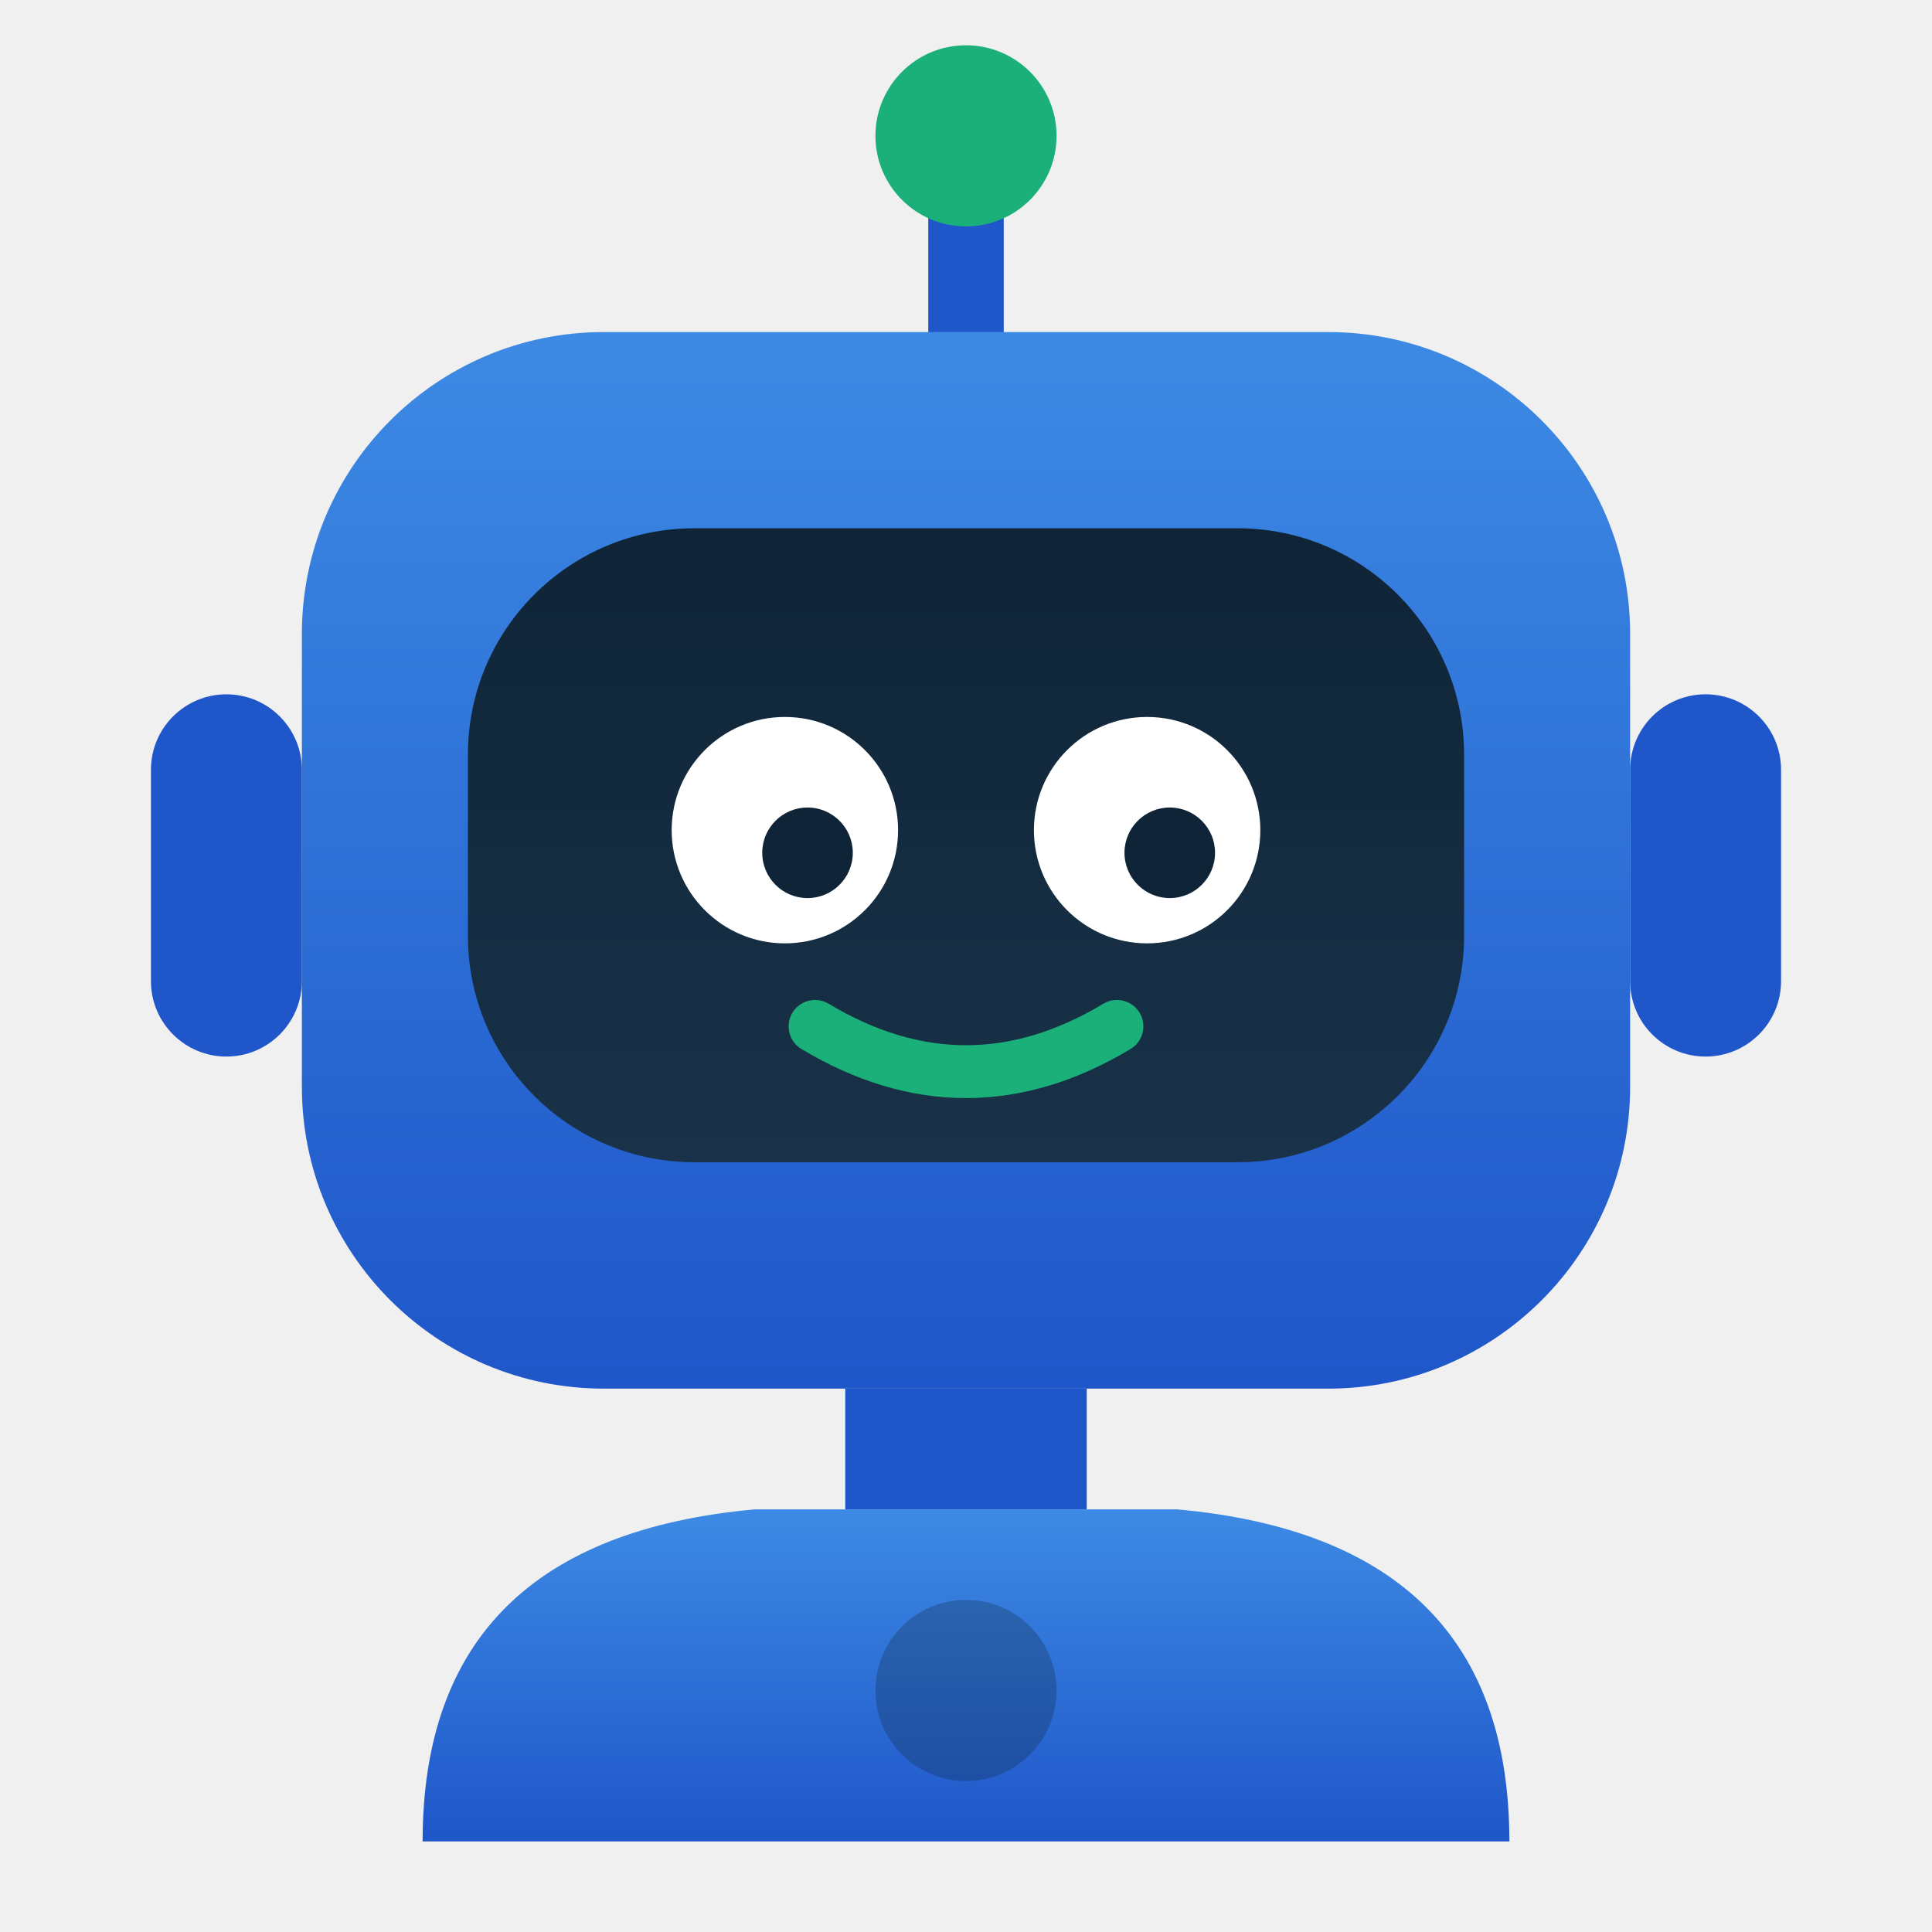
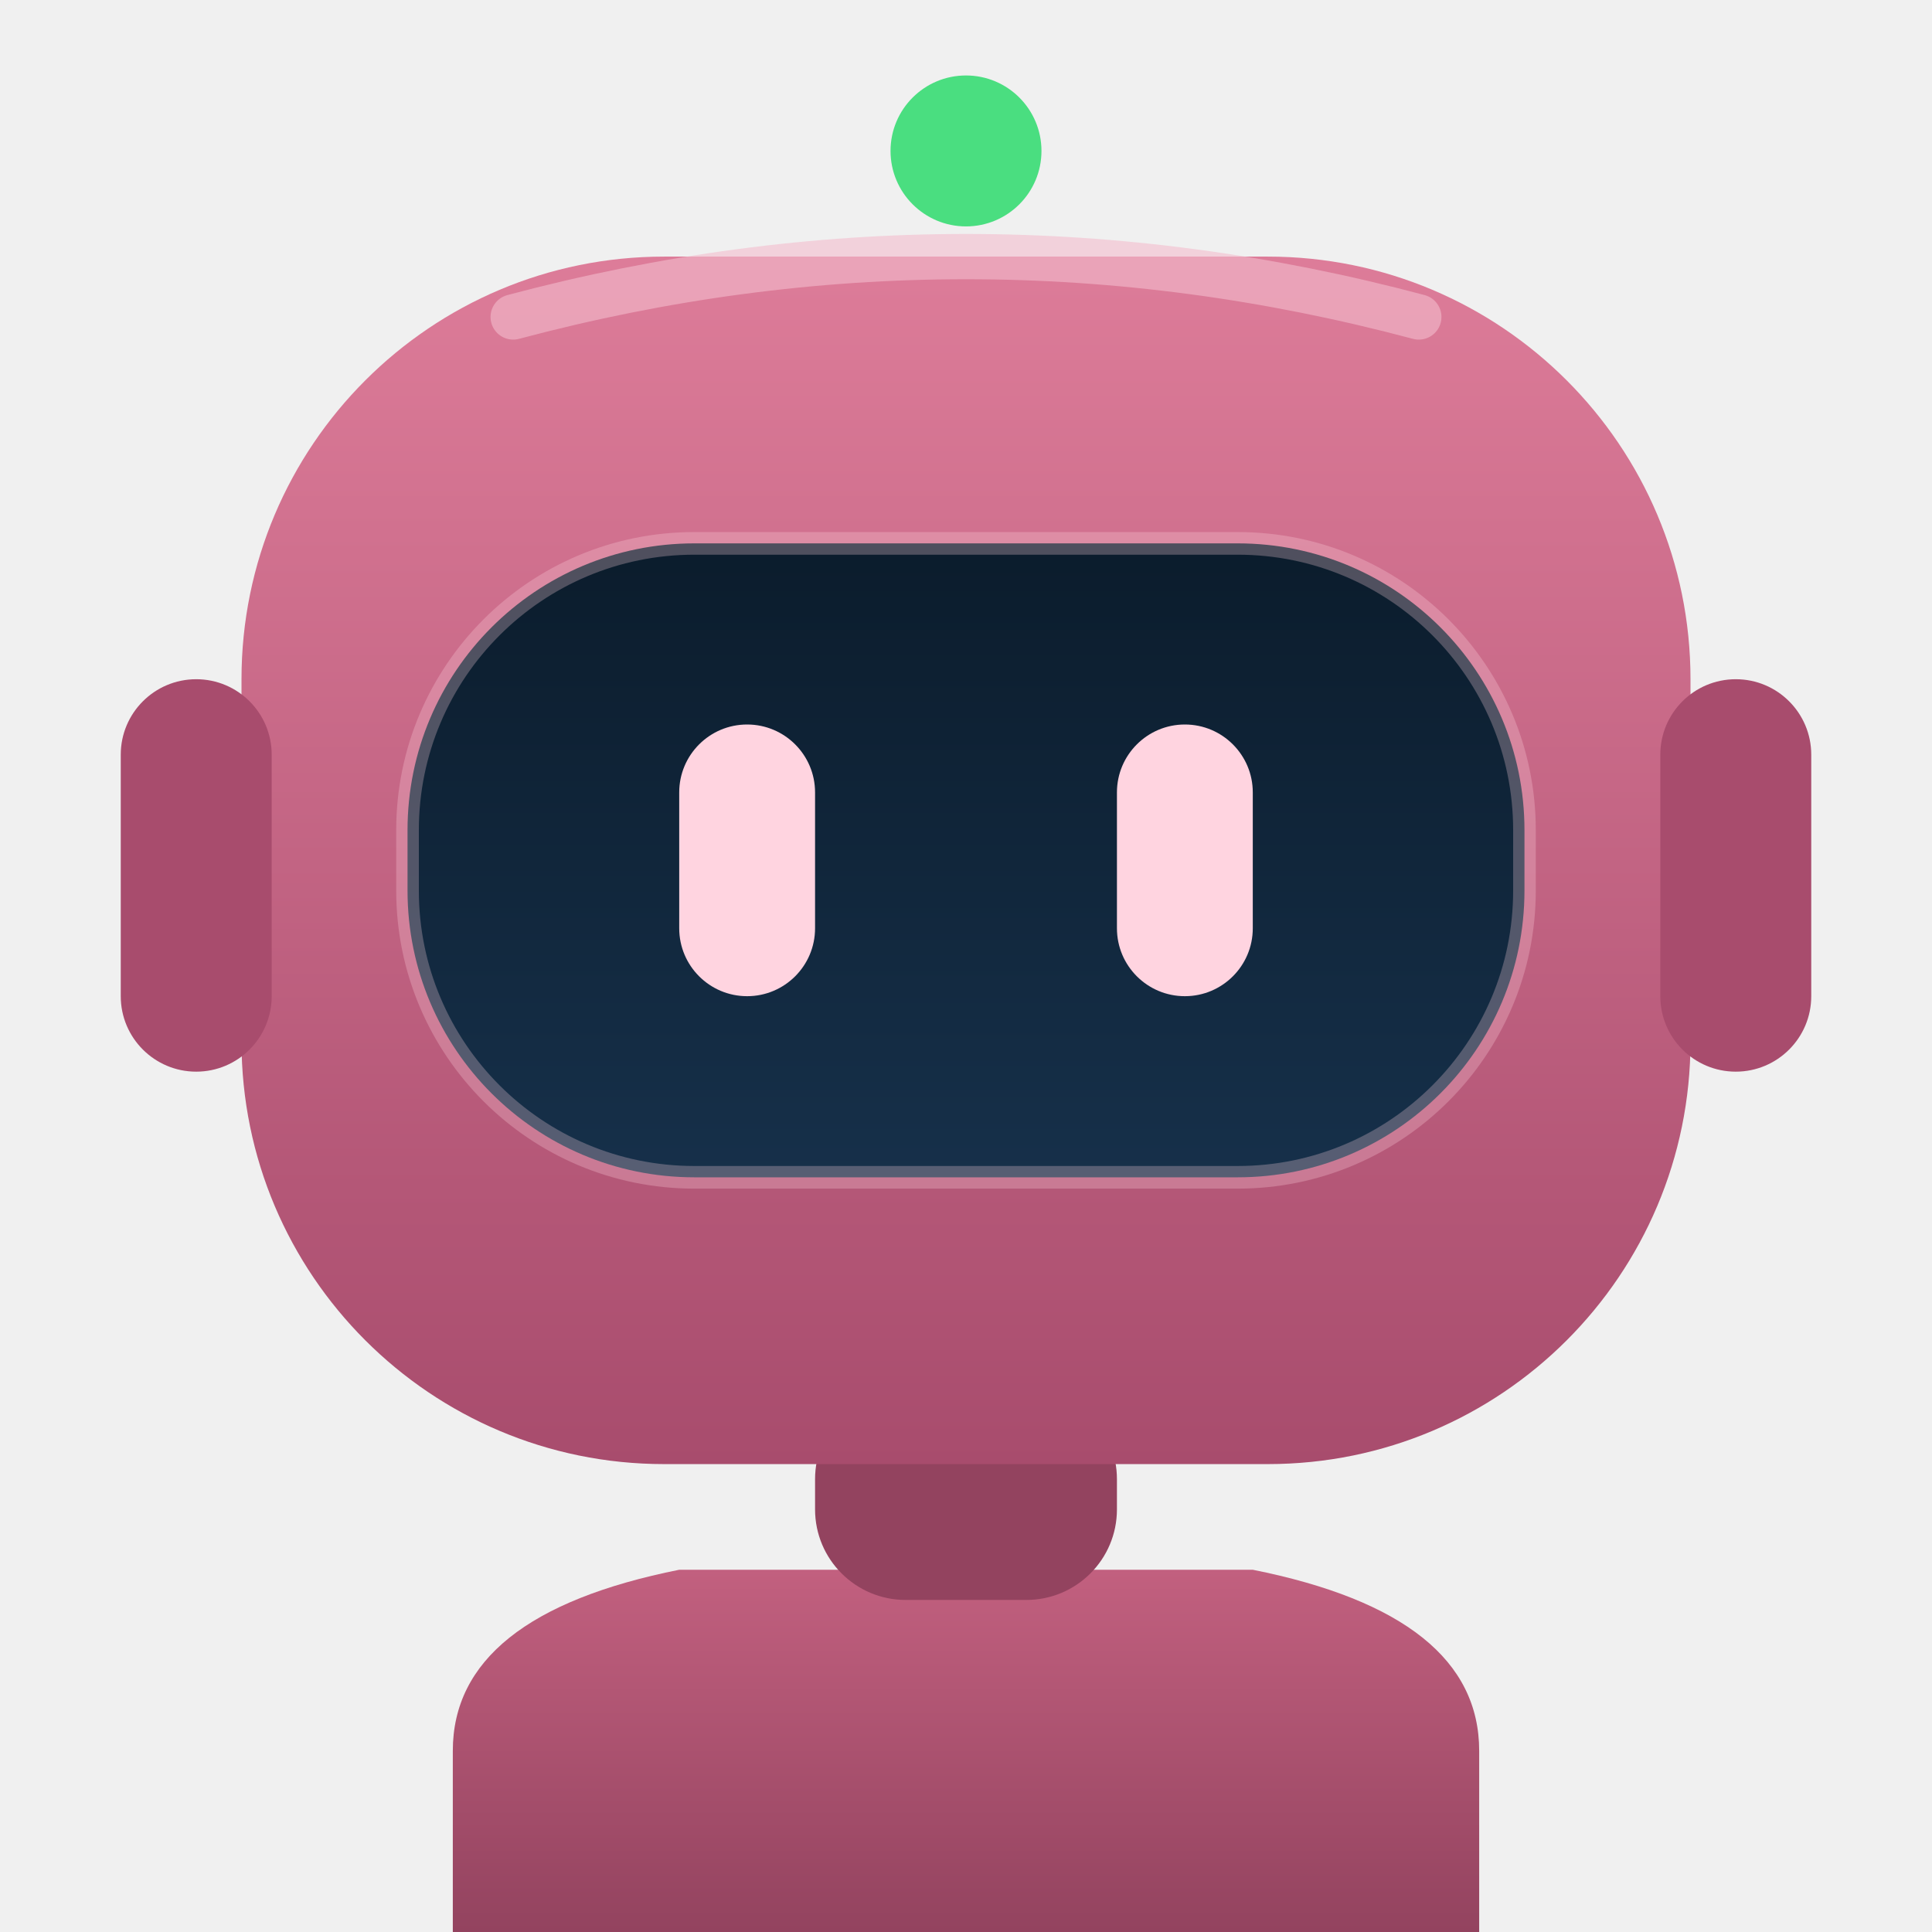
<svg xmlns="http://www.w3.org/2000/svg" viewBox="0 0 128 128" role="img" aria-label="VALL AI">
  <defs>
-     <linearGradient id="rb-body" x1="0" y1="0" x2="0" y2="1">
-       <stop offset="0" stop-color="#3d8ae4" />
-       <stop offset="1" stop-color="#1f56c9" />
+     <linearGradient id="rb-shell" x1="0" y1="0" x2="0" y2="1">
+       <stop offset="0" stop-color="#dd7c99" />
+       <stop offset="1" stop-color="#a84c6d" />
    </linearGradient>
-     <linearGradient id="rb-face" x1="0" y1="0" x2="0" y2="1">
-       <stop offset="0" stop-color="#0f2436" />
-       <stop offset="1" stop-color="#193249" />
+     <linearGradient id="rb-visor" x1="0" y1="0" x2="0" y2="1">
+       <stop offset="0" stop-color="#0b1c2c" />
+       <stop offset="1" stop-color="#16304a" />
+     </linearGradient>
+     <linearGradient id="rb-torso" x1="0" y1="0" x2="0" y2="1">
+       <stop offset="0" stop-color="#c2607f" />
+       <stop offset="1" stop-color="#93435f" />
    </linearGradient>
  </defs>
-   <line x1="64" y1="10" x2="64" y2="24" stroke="#1f56c9" stroke-width="5" stroke-linecap="round" />
-   <circle cx="64" cy="9" r="6" fill="#1baf7a" />
-   <rect x="20" y="22" width="88" height="70" rx="20" fill="url(#rb-body)" />
-   <rect x="10" y="46" width="10" height="24" rx="5" fill="#1f56c9" />
-   <rect x="108" y="46" width="10" height="24" rx="5" fill="#1f56c9" />
-   <rect x="31" y="35" width="66" height="42" rx="15" fill="url(#rb-face)" />
-   <circle cx="52" cy="55" r="7.5" fill="#ffffff" />
-   <circle cx="76" cy="55" r="7.5" fill="#ffffff" />
-   <circle cx="53.5" cy="56.5" r="3" fill="#0f2436" />
-   <circle cx="77.5" cy="56.5" r="3" fill="#0f2436" />
-   <path d="M54 68 Q64 74 74 68" stroke="#1baf7a" stroke-width="3.5" stroke-linecap="round" fill="none" />
-   <rect x="56" y="92" width="16" height="8" fill="#1f56c9" />
-   <path d="M28 122 Q28 102 50 100 L78 100 Q100 102 100 122 Z" fill="url(#rb-body)" />
-   <circle cx="64" cy="112" r="6" fill="#0f2436" opacity=".28" />
+   <path d="M30 128 L30 116 Q30 107 45 104 L83 104 Q98 107 98 116 L98 128 Z" fill="url(#rb-torso)" />
+   <rect x="54" y="92" width="20" height="14" rx="6" fill="#93435f" />
+   <rect x="16" y="17" width="96" height="80" rx="28" fill="url(#rb-shell)" />
+   <path d="M34 21 Q64 13 94 21" stroke="#f3bdcd" stroke-width="3" stroke-linecap="round" fill="none" opacity=".6" />
+   <rect x="8" y="45" width="10" height="26" rx="5" fill="#a84c6d" />
+   <rect x="110" y="45" width="10" height="26" rx="5" fill="#a84c6d" />
+   <rect x="27" y="36" width="74" height="42" rx="19" fill="url(#rb-visor)" />
+   <rect x="27" y="36" width="74" height="42" rx="19" fill="none" stroke="#ffd4e0" stroke-width="1.5" opacity=".28" />
+   <rect x="45" y="48" width="9" height="18" rx="4.5" fill="#ffd4e0" />
+   <rect x="74" y="48" width="9" height="18" rx="4.5" fill="#ffd4e0" />
+   <circle cx="64" cy="10" r="5" fill="#4ade80" />
</svg>
